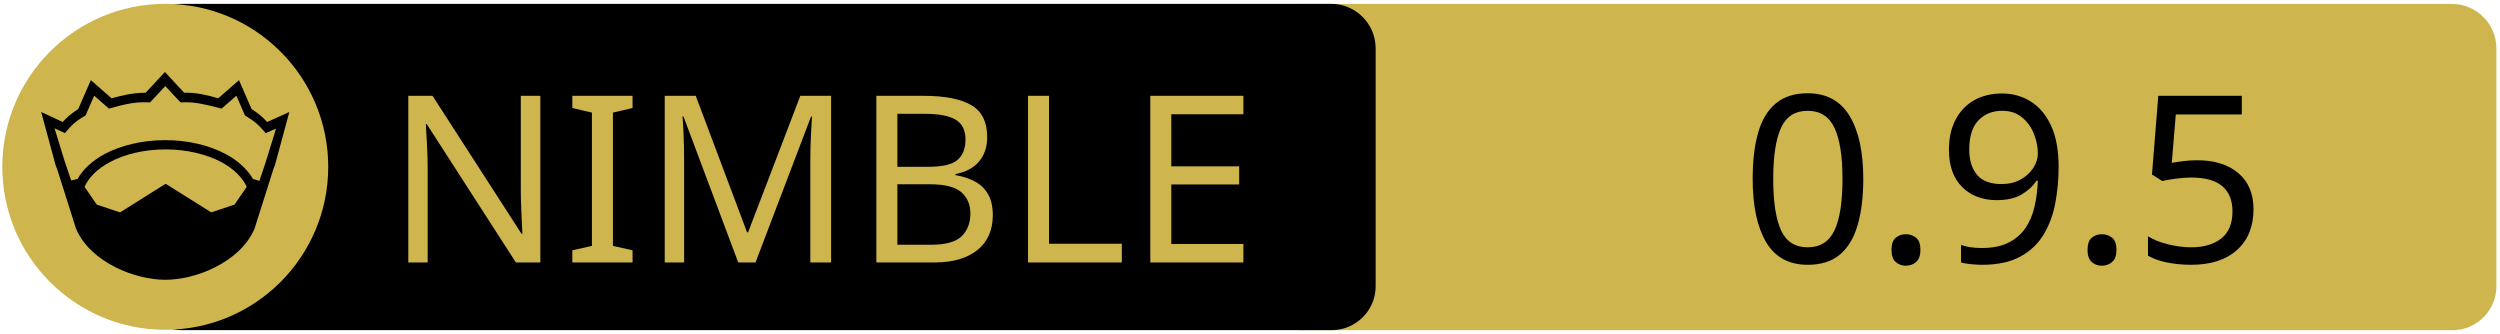
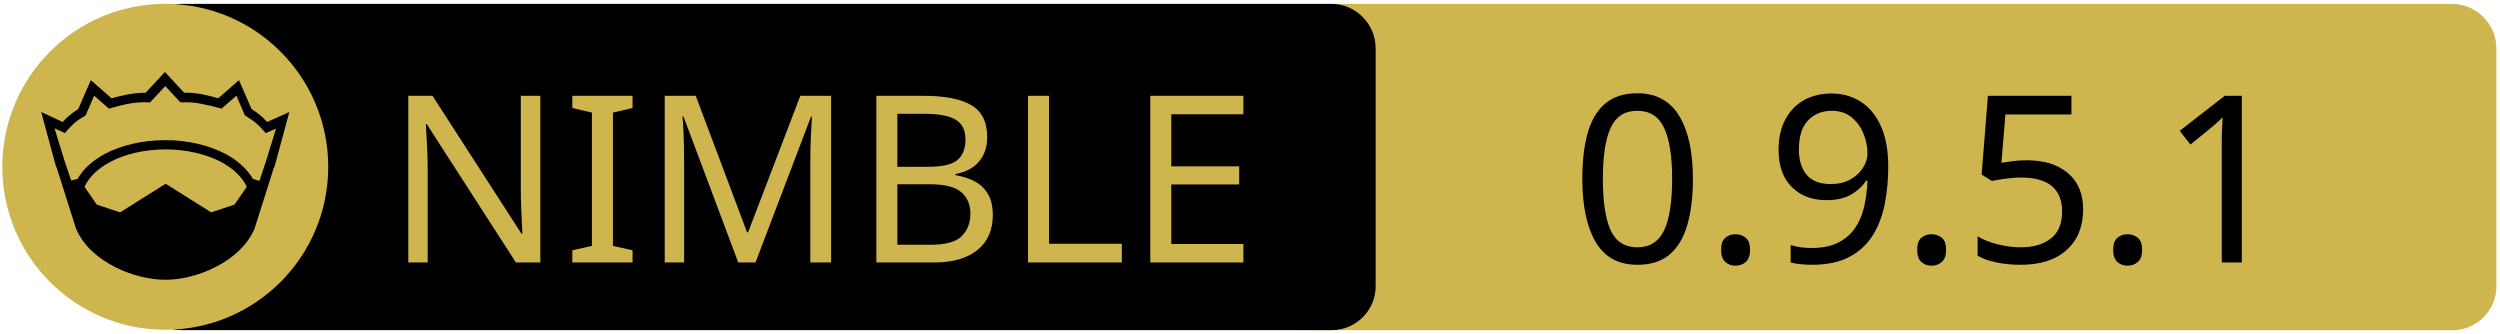
<svg xmlns="http://www.w3.org/2000/svg" xmlns:xlink="http://www.w3.org/1999/xlink" width="675" height="90" xml:space="preserve" version="1.1">
  <a xlink:href="https://github.com/filvyb/DotNimRemoting">
    <g>
      <path fill="#CEB54D" id="svg_15" d="m662.123,89.159l-310.5,0c-6.6,0 -12,-5.4 -12,-12l0,-64.1c0,-6.6 5.4,-12 12,-12l310.4,0c6.6,0 12,5.4 12,12l0,64.1c0.1,6.6 -5.3,12 -11.9,12z" />
      <path id="svg_1" d="m359.524,89.139l-310.5,0c-6.6,0 -12,-5.4 -12,-12l0,-64.1c0,-6.6 5.4,-12 12,-12l310.4,0c6.6,0 12,5.4 12,12l0,64.1c0.1,6.6 -5.3,12 -11.9,12z" />
      <rect id="svg_2" fill="none" height="45.9" width="315.3" class="st0" y="24.539" x="60.224" />
      <circle id="svg_4" fill="#CEB54D" r="44" cy="45.039" cx="44.624" class="st1" />
      <g id="XMLID_4_">
        <path id="svg_5" d="m78.124,30.239l-3.9,14.4l-0.4,1l-5.1,16.1c0,0 0,0 0,0c-2,4.7 -6.1,8.1 -10.6,10.4c-4.5,2.3 -9.5,3.4 -13.5,3.4c-4,0 -8.9,-1.1 -13.5,-3.4c-4.5,-2.3 -8.6,-5.7 -10.6,-10.4c0,0 0,0 0,0l-5.1,-16.1l-0.4,-1l-3.9,-14.4l5.8,2.7c0.9,-1 2,-2.1 4.2,-3.5l3.4,-7.8l5.6,4.9c2.9,-0.8 5.8,-1.5 9.2,-1.5l5.2,-5.6l5.2,5.6c3.4,-0.1 6.4,0.7 9.2,1.5l5.6,-4.9l3.4,7.8c2.2,1.4 3.3,2.5 4.2,3.5l6,-2.7z" />
        <g id="XMLID_6_">
          <g id="svg_6">
            <path id="svg_7" fill="#CEB54D" d="m66.624,50.439l-3.3,4.8l-6.3,2.1l-12.1,-7.6c-0.1,-0.1 -0.3,-0.1 -0.4,0l-12.1,7.6l-6.3,-2.1l-3.3,-4.8c1.2,-2.6 3.5,-4.9 6.9,-6.7c3.9,-2.1 9.2,-3.4 15,-3.4c5.7,0 11,1.3 15,3.4c3.3,1.8 5.7,4.1 6.9,6.7z" class="st1" />
          </g>
          <g id="svg_8" />
        </g>
        <g id="XMLID_5_">
          <g id="svg_9">
            <path id="svg_10" fill="#CEB54D" d="m74.524,34.739l-2.8,9.1l-1.7,5l-1.6,-0.5c0,0 -0.1,0 -0.1,0c-1.6,-2.7 -4.2,-5.1 -7.5,-6.8c-4.4,-2.3 -10,-3.7 -16.2,-3.7c-6.2,0 -11.9,1.4 -16.3,3.7c-3.3,1.8 -5.9,4.1 -7.4,6.8c0,0 -0.1,0 -0.1,0l-1.6,0.4l-1.7,-5l-2.8,-9.1l2.8,1.3l0.6,-0.7c1.2,-1.3 1.8,-2.2 4.7,-3.9l0.3,-0.2l2.3,-5.3l4,3.5l0.7,-0.2c3.2,-0.9 6.3,-1.7 9.8,-1.5l0.6,0l4.1,-4.4l4.1,4.4l0.6,0c3.5,-0.2 6.5,0.7 9.8,1.5l0.7,0.2l4,-3.5l2.3,5.3l0.3,0.2c2.9,1.8 3.5,2.6 4.7,3.9l0.6,0.7l2.8,-1.2z" class="st1" />
          </g>
          <g id="svg_11" />
        </g>
      </g>
      <text x="-442" y="-350.021" id="svg_16" font-size="63px" font-family="'PT Sans Caption', 'Tahoma', 'Helvetica Neue Medium', 'PT Sans', sans-serif" fill="#CEB54D" class="st1 st2 st3" transform="matrix(1 0 0 1 546.13 420.879)">NIMBLE</text>
-       <text x="-76.0" y="-350.012" id="svg_17" font-size="63.012px" font-family="'PT Sans Caption', 'Tahoma', 'Helvetica Neue Medium', 'PT Sans', sans-serif" fill="#000000" class="st1 st2 st3" transform="matrix(1 0 0 1 546.13 420.879)">0.9.5</text>
+       <text x="-122.0" y="-350.012" id="svg_17" font-size="63.012px" font-family="'PT Sans Caption', 'Tahoma', 'Helvetica Neue Medium', 'PT Sans', sans-serif" fill="#000000" class="st1 st2 st3" transform="matrix(1 0 0 1 546.13 420.879)">0.9.5.1</text>
    </g>
  </a>
</svg>
